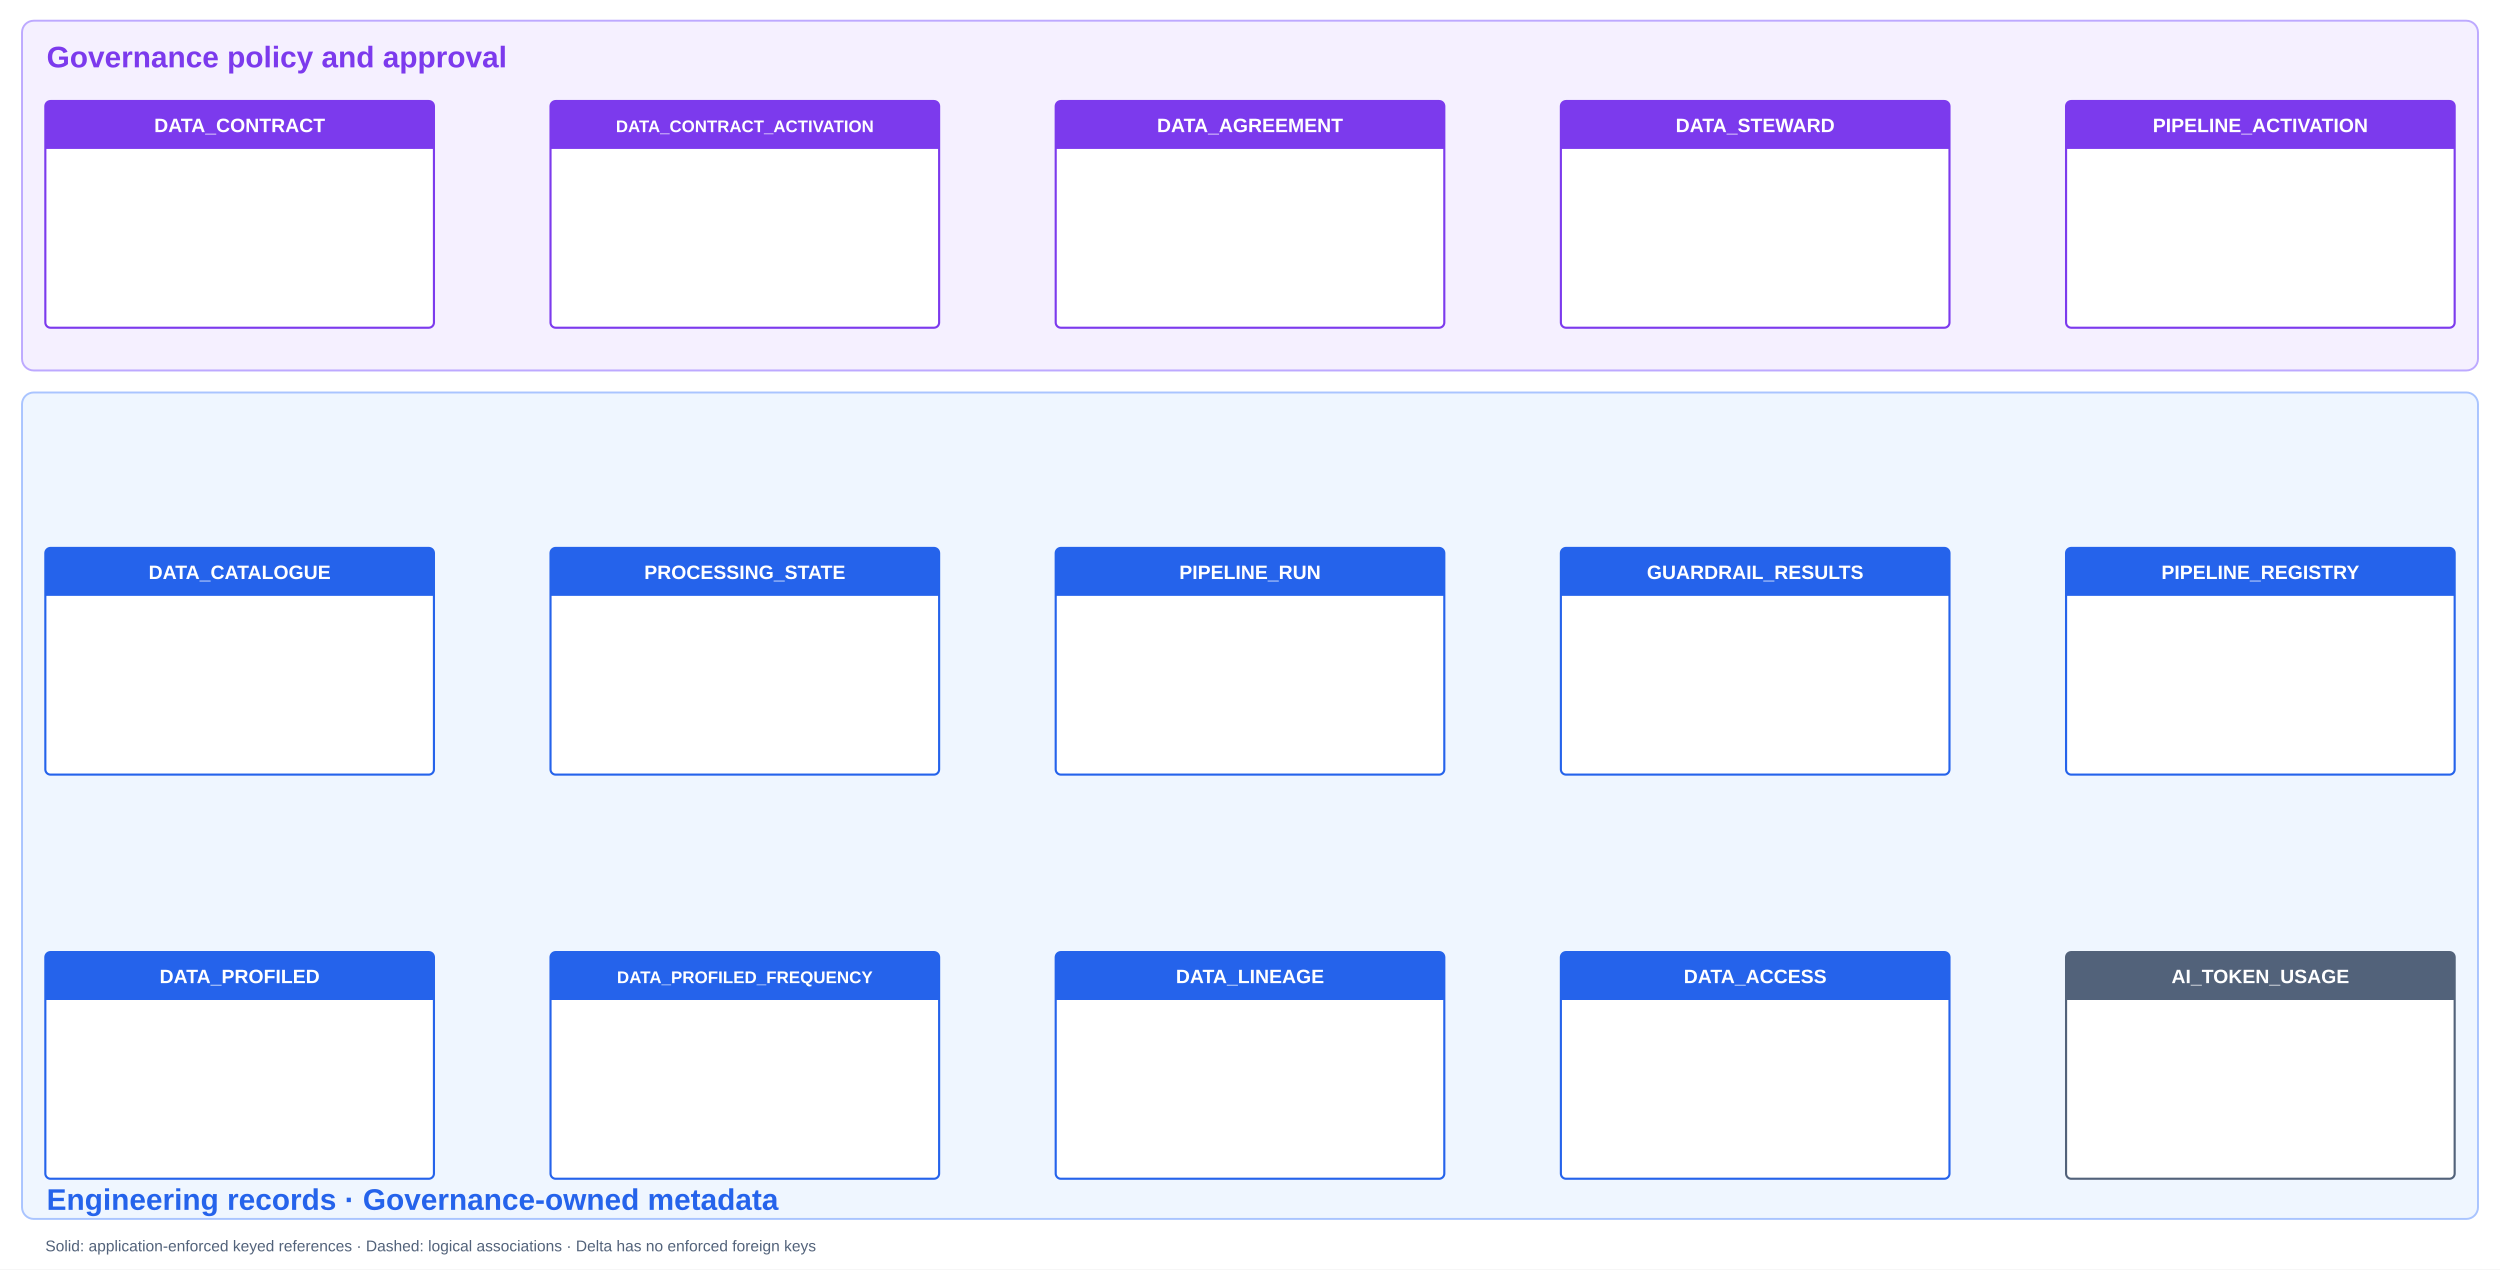
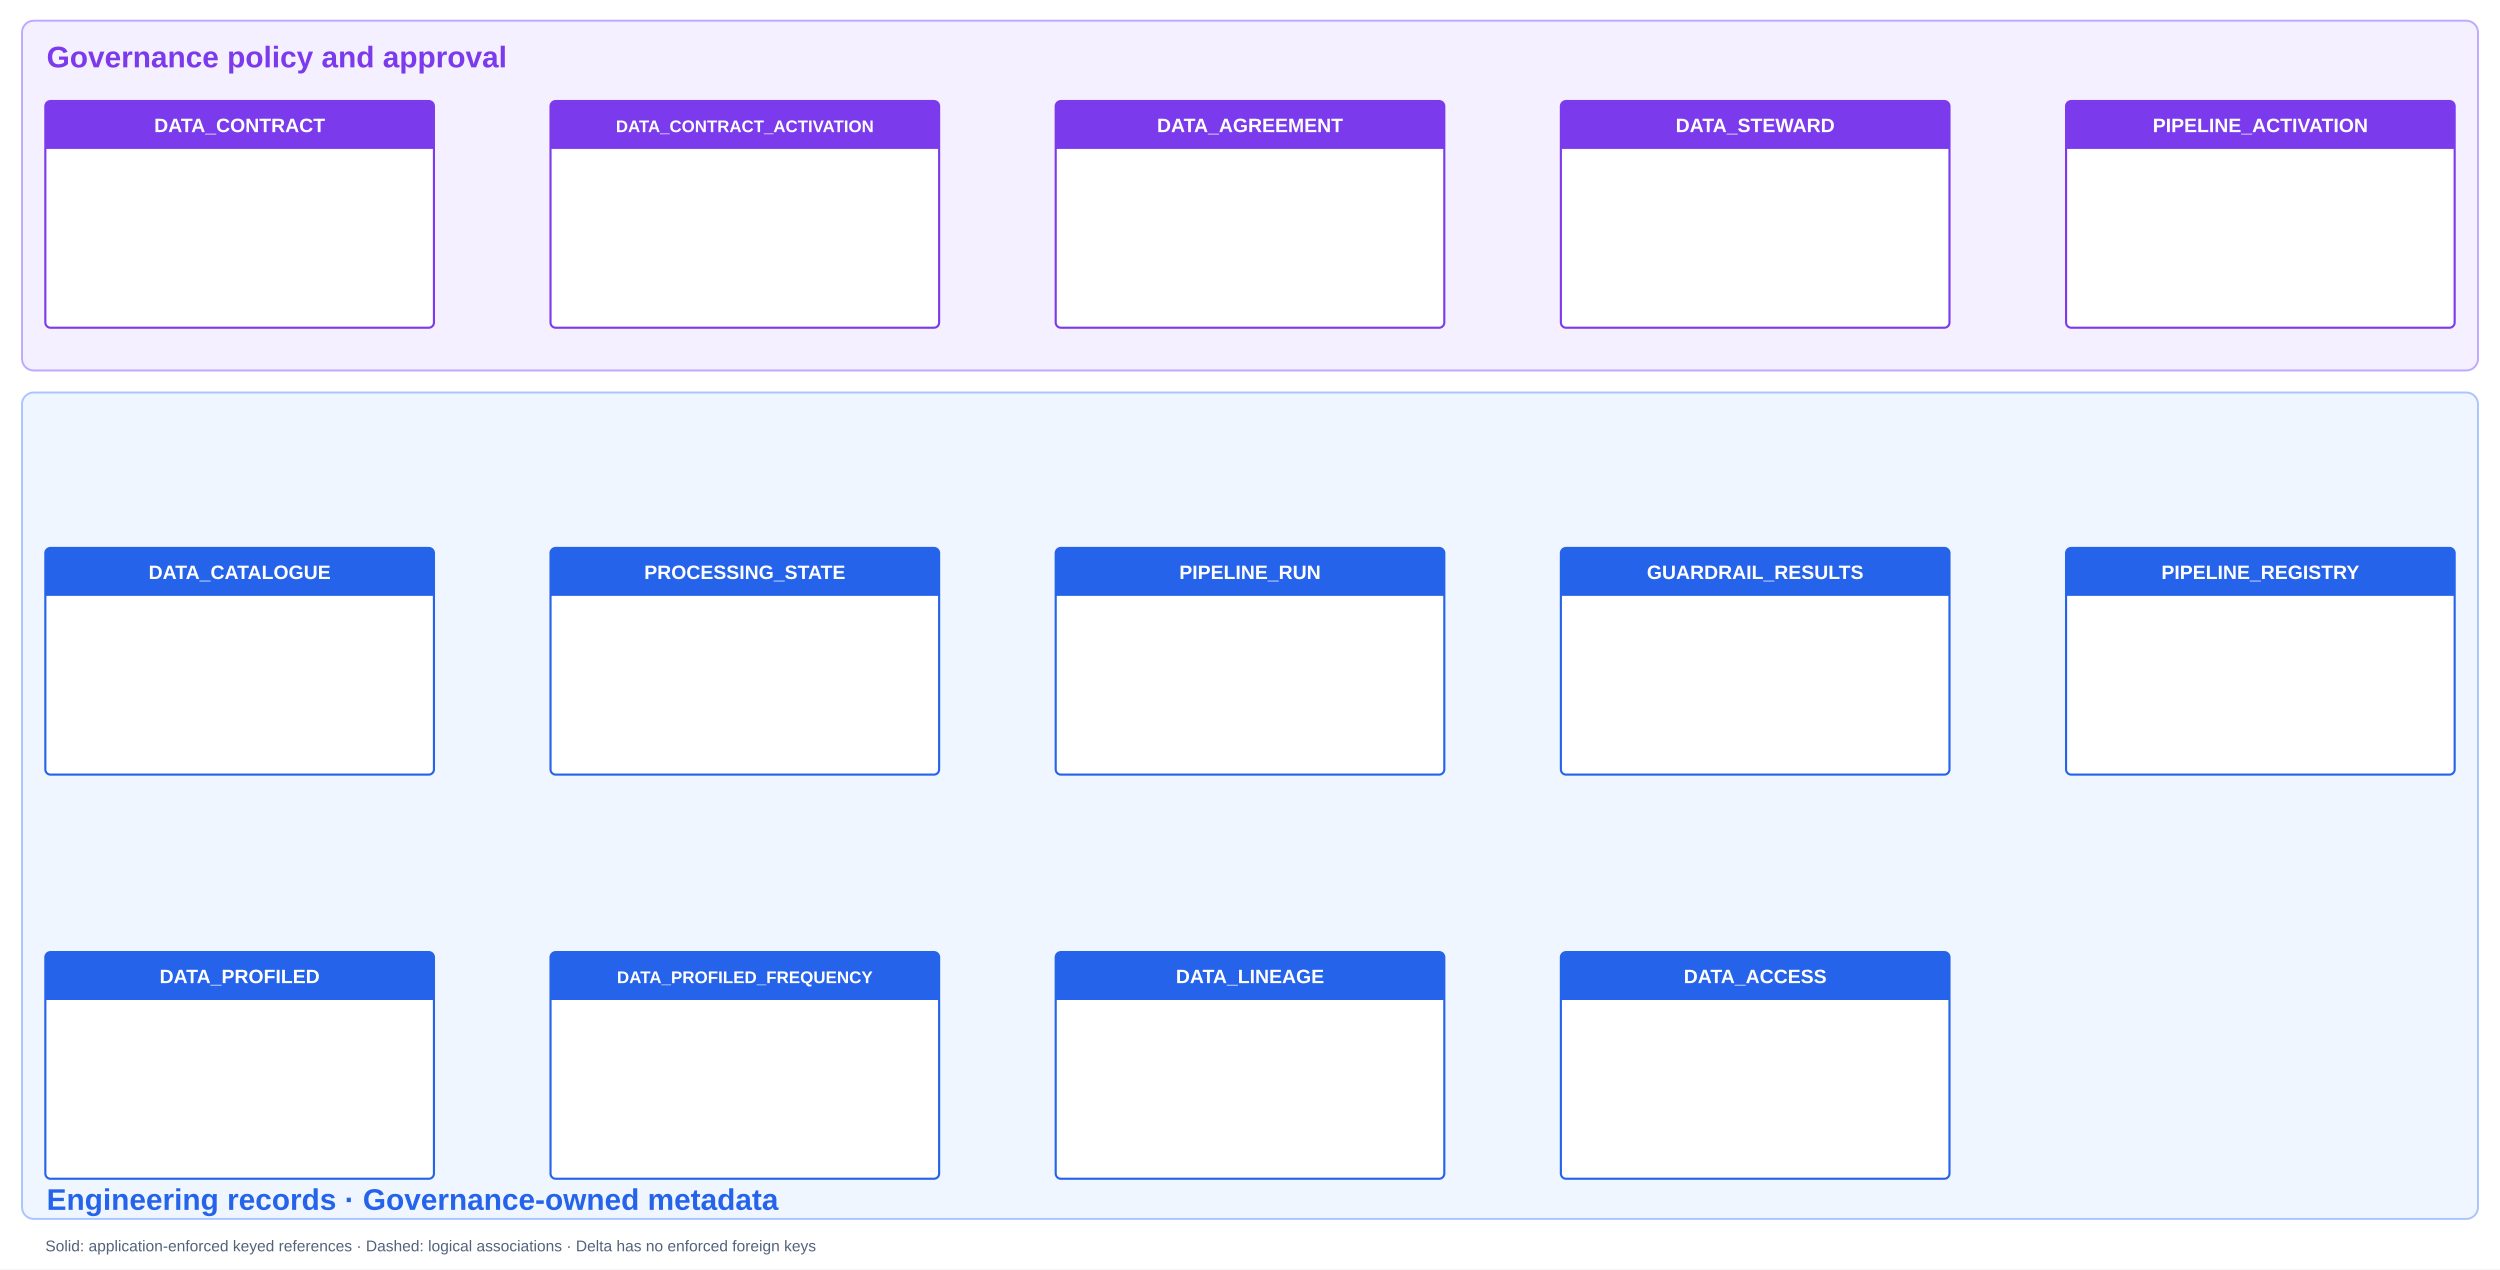
<svg xmlns="http://www.w3.org/2000/svg" xmlns:xlink="http://www.w3.org/1999/xlink" width="1930" height="980" viewBox="0 0 1930 980" role="img" aria-label="FabricOps metadata relationship diagram">
  <rect width="1930" height="980" fill="#FFFFFF" />
  <rect x="17" y="16" width="1896" height="270" rx="9" fill="#F5F0FF" stroke="#BDA9FF" stroke-width="1.5" />
  <rect x="17" y="303" width="1896" height="638" rx="9" fill="#EFF6FF" stroke="#A9C4FF" stroke-width="1.5" />
  <text x="36" y="52" font-size="23" font-family="Segoe UI, Arial, sans-serif" font-weight="700" fill="#7C3AED">Governance policy and approval</text>
  <text x="36" y="934" font-size="23" font-family="Segoe UI, Arial, sans-serif" font-weight="700" fill="#2563EB">Engineering records · Governance-owned metadata</text>
  <a xlink:href="https://voycepeh.github.io/FabricOps-Starter-Kit/reference/metadata/metadata_data_steward/" target="_blank">
    <rect x="1205" y="78" width="300" height="175" rx="4" fill="white" stroke="#7C3AED" stroke-width="1.65" />
    <path d="M1209 78H1501Q1505 78 1505 82V115H1205V82Q1205 78 1209 78Z" fill="#7C3AED" />
    <text x="1355" y="102" text-anchor="middle" font-size="15" font-weight="700" font-family="Segoe UI, Arial, sans-serif" fill="white">DATA_STEWARD</text>
  </a>
  <a xlink:href="https://voycepeh.github.io/FabricOps-Starter-Kit/reference/metadata/metadata_data_agreement/" target="_blank">
    <rect x="815" y="78" width="300" height="175" rx="4" fill="white" stroke="#7C3AED" stroke-width="1.65" />
    <path d="M819 78H1111Q1115 78 1115 82V115H815V82Q815 78 819 78Z" fill="#7C3AED" />
    <text x="965" y="102" text-anchor="middle" font-size="15" font-weight="700" font-family="Segoe UI, Arial, sans-serif" fill="white">DATA_AGREEMENT</text>
  </a>
  <a xlink:href="https://voycepeh.github.io/FabricOps-Starter-Kit/reference/metadata/metadata_data_contract_activation/" target="_blank">
    <rect x="425" y="78" width="300" height="175" rx="4" fill="white" stroke="#7C3AED" stroke-width="1.65" />
    <path d="M429 78H721Q725 78 725 82V115H425V82Q425 78 429 78Z" fill="#7C3AED" />
    <text x="575" y="102" text-anchor="middle" font-size="13" font-weight="700" font-family="Segoe UI, Arial, sans-serif" fill="white">DATA_CONTRACT_ACTIVATION</text>
  </a>
  <a xlink:href="https://voycepeh.github.io/FabricOps-Starter-Kit/reference/metadata/metadata_data_contract/" target="_blank">
    <rect x="35" y="78" width="300" height="175" rx="4" fill="white" stroke="#7C3AED" stroke-width="1.65" />
    <path d="M39 78H331Q335 78 335 82V115H35V82Q35 78 39 78Z" fill="#7C3AED" />
    <text x="185" y="102" text-anchor="middle" font-size="15" font-weight="700" font-family="Segoe UI, Arial, sans-serif" fill="white">DATA_CONTRACT</text>
  </a>
  <a xlink:href="https://voycepeh.github.io/FabricOps-Starter-Kit/reference/metadata/metadata_guardrail_results/" target="_blank">
    <rect x="1205" y="423" width="300" height="175" rx="4" fill="white" stroke="#2563EB" stroke-width="1.65" />
    <path d="M1209 423H1501Q1505 423 1505 427V460H1205V427Q1205 423 1209 423Z" fill="#2563EB" />
    <text x="1355" y="447" text-anchor="middle" font-size="15" font-weight="700" font-family="Segoe UI, Arial, sans-serif" fill="white">GUARDRAIL_RESULTS</text>
  </a>
  <a xlink:href="https://voycepeh.github.io/FabricOps-Starter-Kit/reference/metadata/metadata_pipeline_run/" target="_blank">
    <rect x="815" y="423" width="300" height="175" rx="4" fill="white" stroke="#2563EB" stroke-width="1.65" />
    <path d="M819 423H1111Q1115 423 1115 427V460H815V427Q815 423 819 423Z" fill="#2563EB" />
    <text x="965" y="447" text-anchor="middle" font-size="15" font-weight="700" font-family="Segoe UI, Arial, sans-serif" fill="white">PIPELINE_RUN</text>
  </a>
  <a xlink:href="https://voycepeh.github.io/FabricOps-Starter-Kit/reference/metadata/metadata_processing_state/" target="_blank">
    <rect x="425" y="423" width="300" height="175" rx="4" fill="white" stroke="#2563EB" stroke-width="1.65" />
    <path d="M429 423H721Q725 423 725 427V460H425V427Q425 423 429 423Z" fill="#2563EB" />
    <text x="575" y="447" text-anchor="middle" font-size="15" font-weight="700" font-family="Segoe UI, Arial, sans-serif" fill="white">PROCESSING_STATE</text>
  </a>
  <a xlink:href="https://voycepeh.github.io/FabricOps-Starter-Kit/reference/metadata/metadata_data_catalogue/" target="_blank">
    <rect x="35" y="423" width="300" height="175" rx="4" fill="white" stroke="#2563EB" stroke-width="1.65" />
    <path d="M39 423H331Q335 423 335 427V460H35V427Q35 423 39 423Z" fill="#2563EB" />
    <text x="185" y="447" text-anchor="middle" font-size="15" font-weight="700" font-family="Segoe UI, Arial, sans-serif" fill="white">DATA_CATALOGUE</text>
  </a>
  <a xlink:href="https://voycepeh.github.io/FabricOps-Starter-Kit/reference/metadata/metadata_data_profiled_frequency/" target="_blank" transform="translate(0 -80)">
    <rect x="425" y="815" width="300" height="175" rx="4" fill="white" stroke="#2563EB" stroke-width="1.65" />
    <path d="M429 815H721Q725 815 725 819V852H425V819Q425 815 429 815Z" fill="#2563EB" />
    <text x="575" y="839" text-anchor="middle" font-size="13.1" font-weight="700" font-family="Segoe UI, Arial, sans-serif" fill="white">DATA_PROFILED_FREQUENCY</text>
  </a>
  <a xlink:href="https://voycepeh.github.io/FabricOps-Starter-Kit/reference/metadata/metadata_data_profiled/" target="_blank" transform="translate(0 -80)">
    <rect x="35" y="815" width="300" height="175" rx="4" fill="white" stroke="#2563EB" stroke-width="1.65" />
    <path d="M39 815H331Q335 815 335 819V852H35V819Q35 815 39 815Z" fill="#2563EB" />
    <text x="185" y="839" text-anchor="middle" font-size="15" font-weight="700" font-family="Segoe UI, Arial, sans-serif" fill="white">DATA_PROFILED</text>
  </a>
  <a xlink:href="https://voycepeh.github.io/FabricOps-Starter-Kit/reference/metadata/metadata_data_lineage/" target="_blank" transform="translate(0 -80)">
    <rect x="815" y="815" width="300" height="175" rx="4" fill="white" stroke="#2563EB" stroke-width="1.65" />
    <path d="M819 815H1111Q1115 815 1115 819V852H815V819Q815 815 819 815Z" fill="#2563EB" />
    <text x="965" y="839" text-anchor="middle" font-size="15" font-weight="700" font-family="Segoe UI, Arial, sans-serif" fill="white">DATA_LINEAGE</text>
  </a>
  <a xlink:href="https://voycepeh.github.io/FabricOps-Starter-Kit/reference/metadata/metadata_data_access/" target="_blank" transform="translate(0 -80)">
    <rect x="1205" y="815" width="300" height="175" rx="4" fill="white" stroke="#2563EB" stroke-width="1.65" />
    <path d="M1209 815H1501Q1505 815 1505 819V852H1205V819Q1205 815 1209 815Z" fill="#2563EB" />
    <text x="1355" y="839" text-anchor="middle" font-size="15" font-weight="700" font-family="Segoe UI, Arial, sans-serif" fill="white">DATA_ACCESS</text>
  </a>
  <a xlink:href="https://voycepeh.github.io/FabricOps-Starter-Kit/reference/metadata/metadata_pipeline_activation/" target="_blank">
    <rect x="1595" y="78" width="300" height="175" rx="4" fill="white" stroke="#7C3AED" stroke-width="1.65" />
    <path d="M1599 78H1891Q1895 78 1895 82V115H1595V82Q1595 78 1599 78Z" fill="#7C3AED" />
    <text x="1745" y="102" text-anchor="middle" font-size="15" font-weight="700" font-family="Segoe UI, Arial, sans-serif" fill="white">PIPELINE_ACTIVATION</text>
  </a>
  <a xlink:href="https://voycepeh.github.io/FabricOps-Starter-Kit/reference/metadata/metadata_pipeline_registry/" target="_blank">
    <rect x="1595" y="423" width="300" height="175" rx="4" fill="white" stroke="#2563EB" stroke-width="1.65" />
    <path d="M1599 423H1891Q1895 423 1895 427V460H1595V427Q1595 423 1599 423Z" fill="#2563EB" />
    <text x="1745" y="447" text-anchor="middle" font-size="15" font-weight="700" font-family="Segoe UI, Arial, sans-serif" fill="white">PIPELINE_REGISTRY</text>
  </a>
-   <a xlink:href="https://voycepeh.github.io/FabricOps-Starter-Kit/reference/metadata/metadata_ai_token_usage/" target="_blank">
-     <rect x="1595" y="735" width="300" height="175" rx="4" fill="white" stroke="#52627A" stroke-width="1.65" />
-     <path d="M1599 735H1891Q1895 735 1895 739V772H1595V739Q1595 735 1599 735Z" fill="#52627A" />
-     <text x="1745" y="759" text-anchor="middle" font-size="15" font-weight="700" font-family="Segoe UI, Arial, sans-serif" fill="white">AI_TOKEN_USAGE</text>
-   </a>
  <text x="35" y="966" font-size="12" font-family="Segoe UI, Arial, sans-serif" fill="#52627A">Solid: application-enforced keyed references · Dashed: logical associations · Delta has no enforced foreign keys</text>
</svg>
